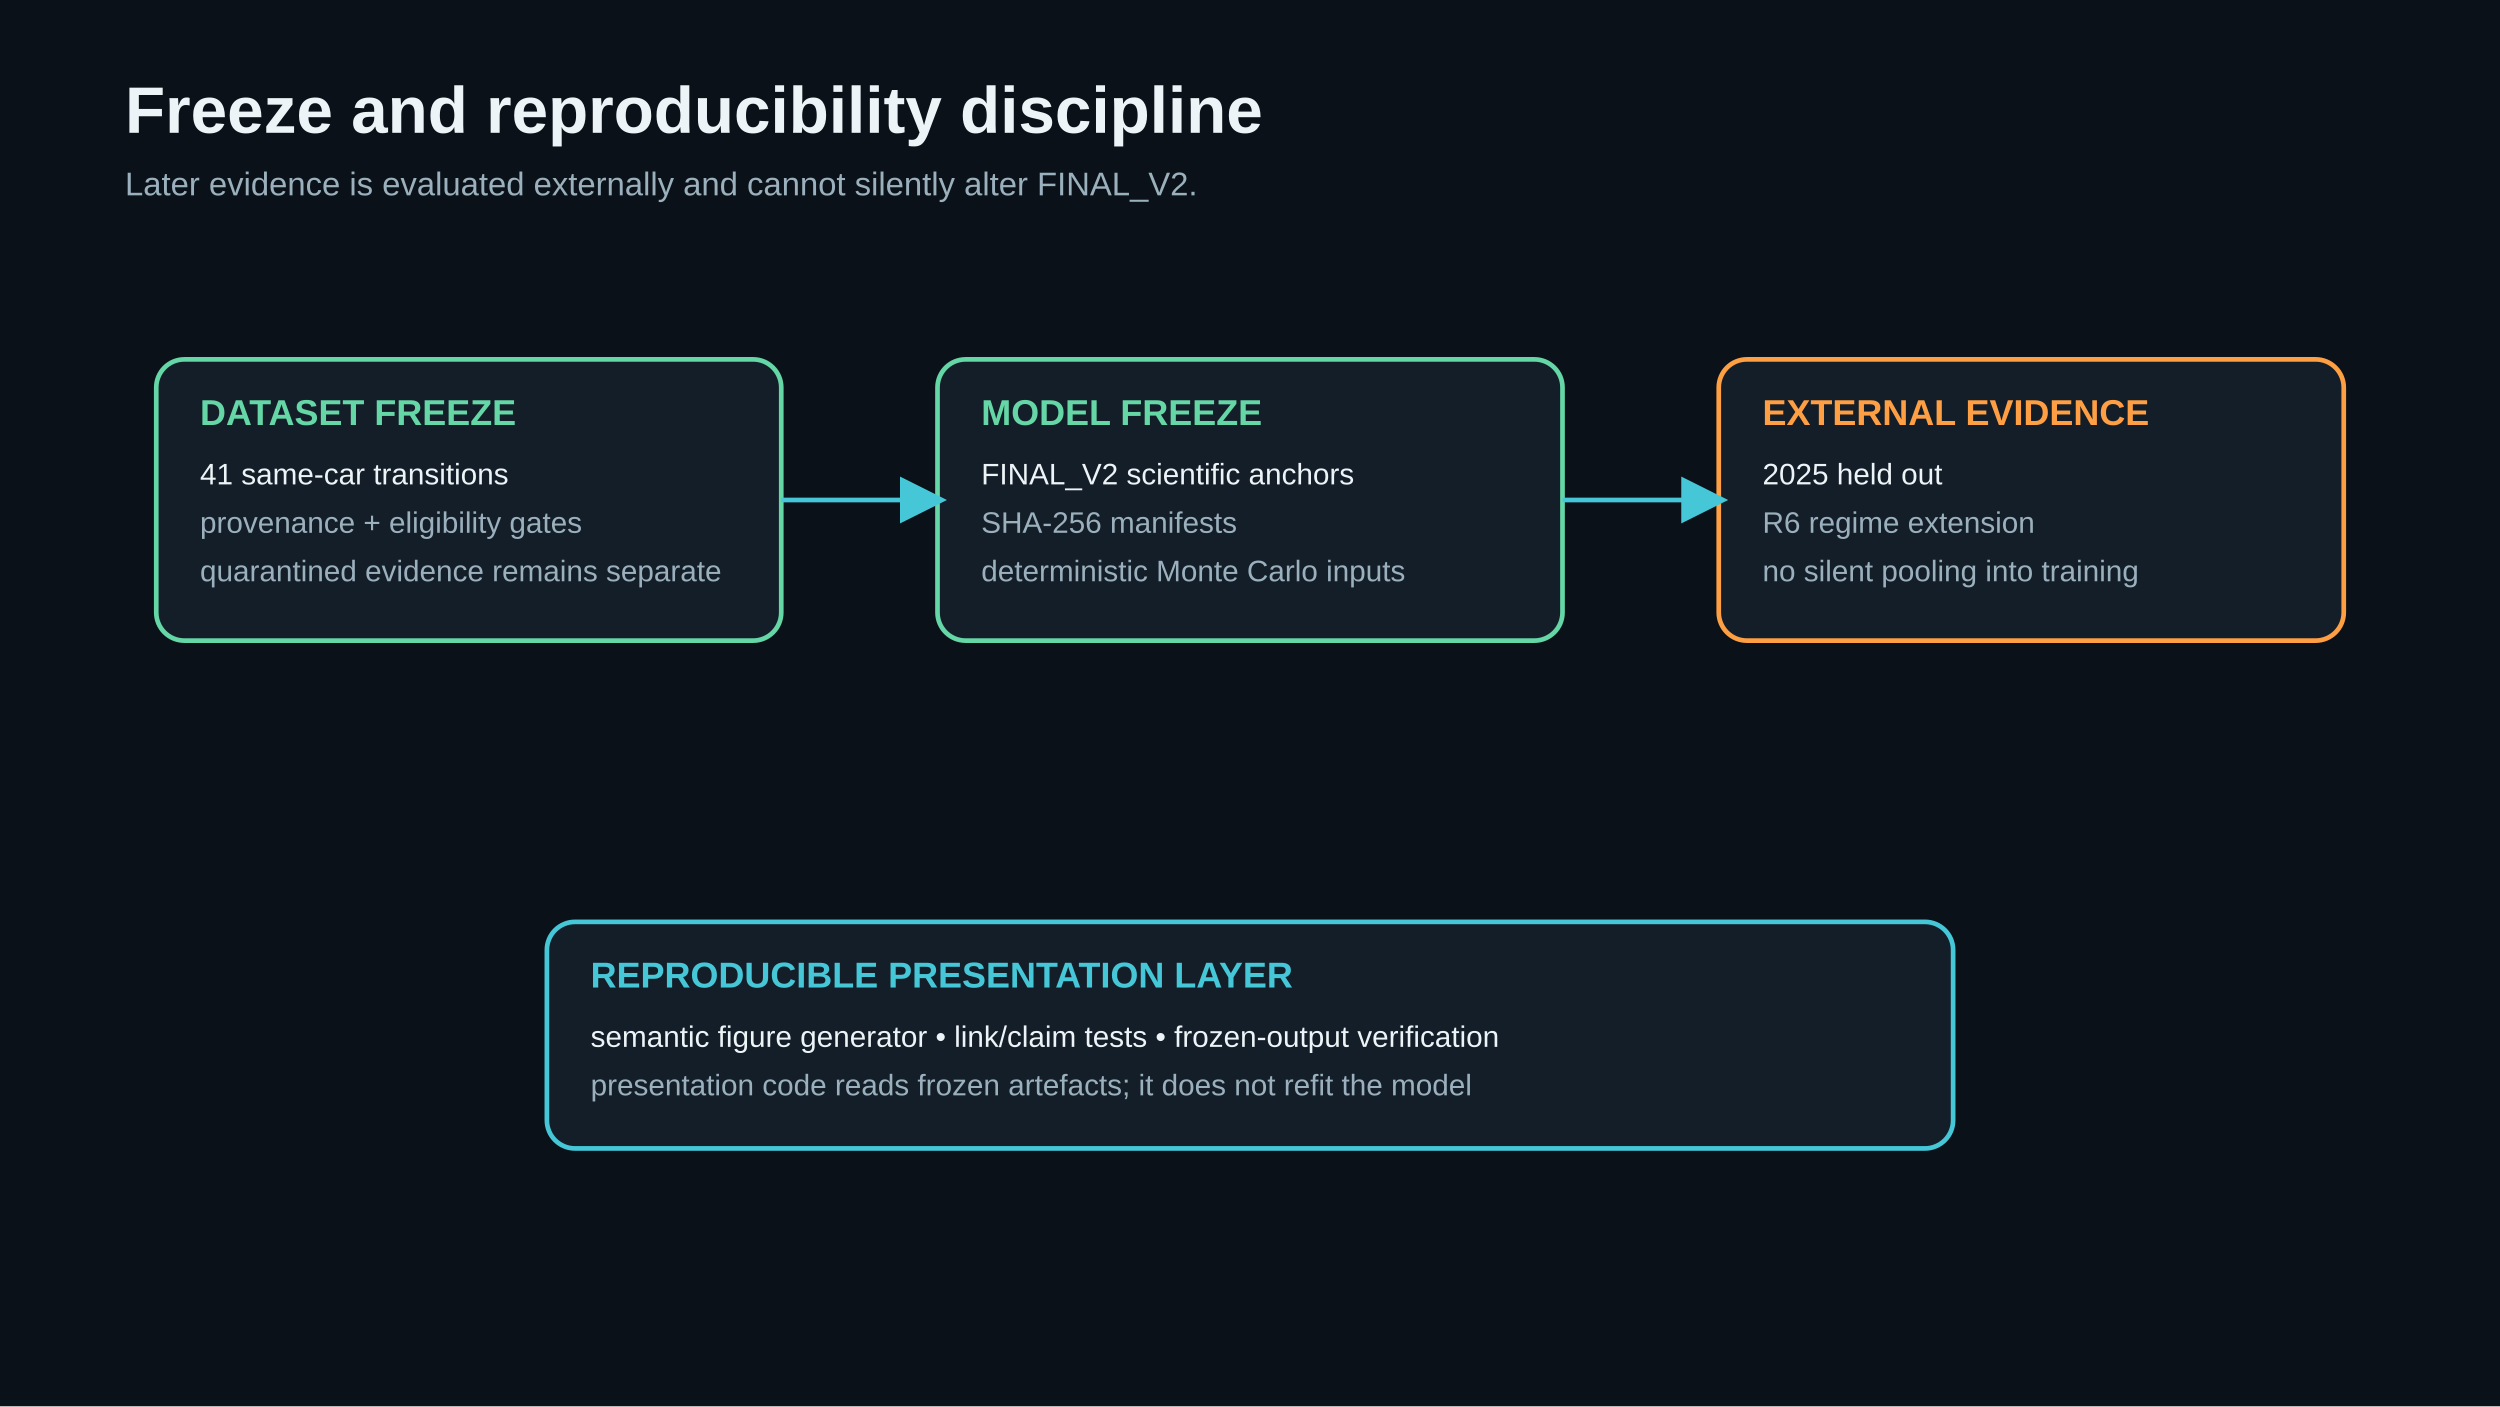
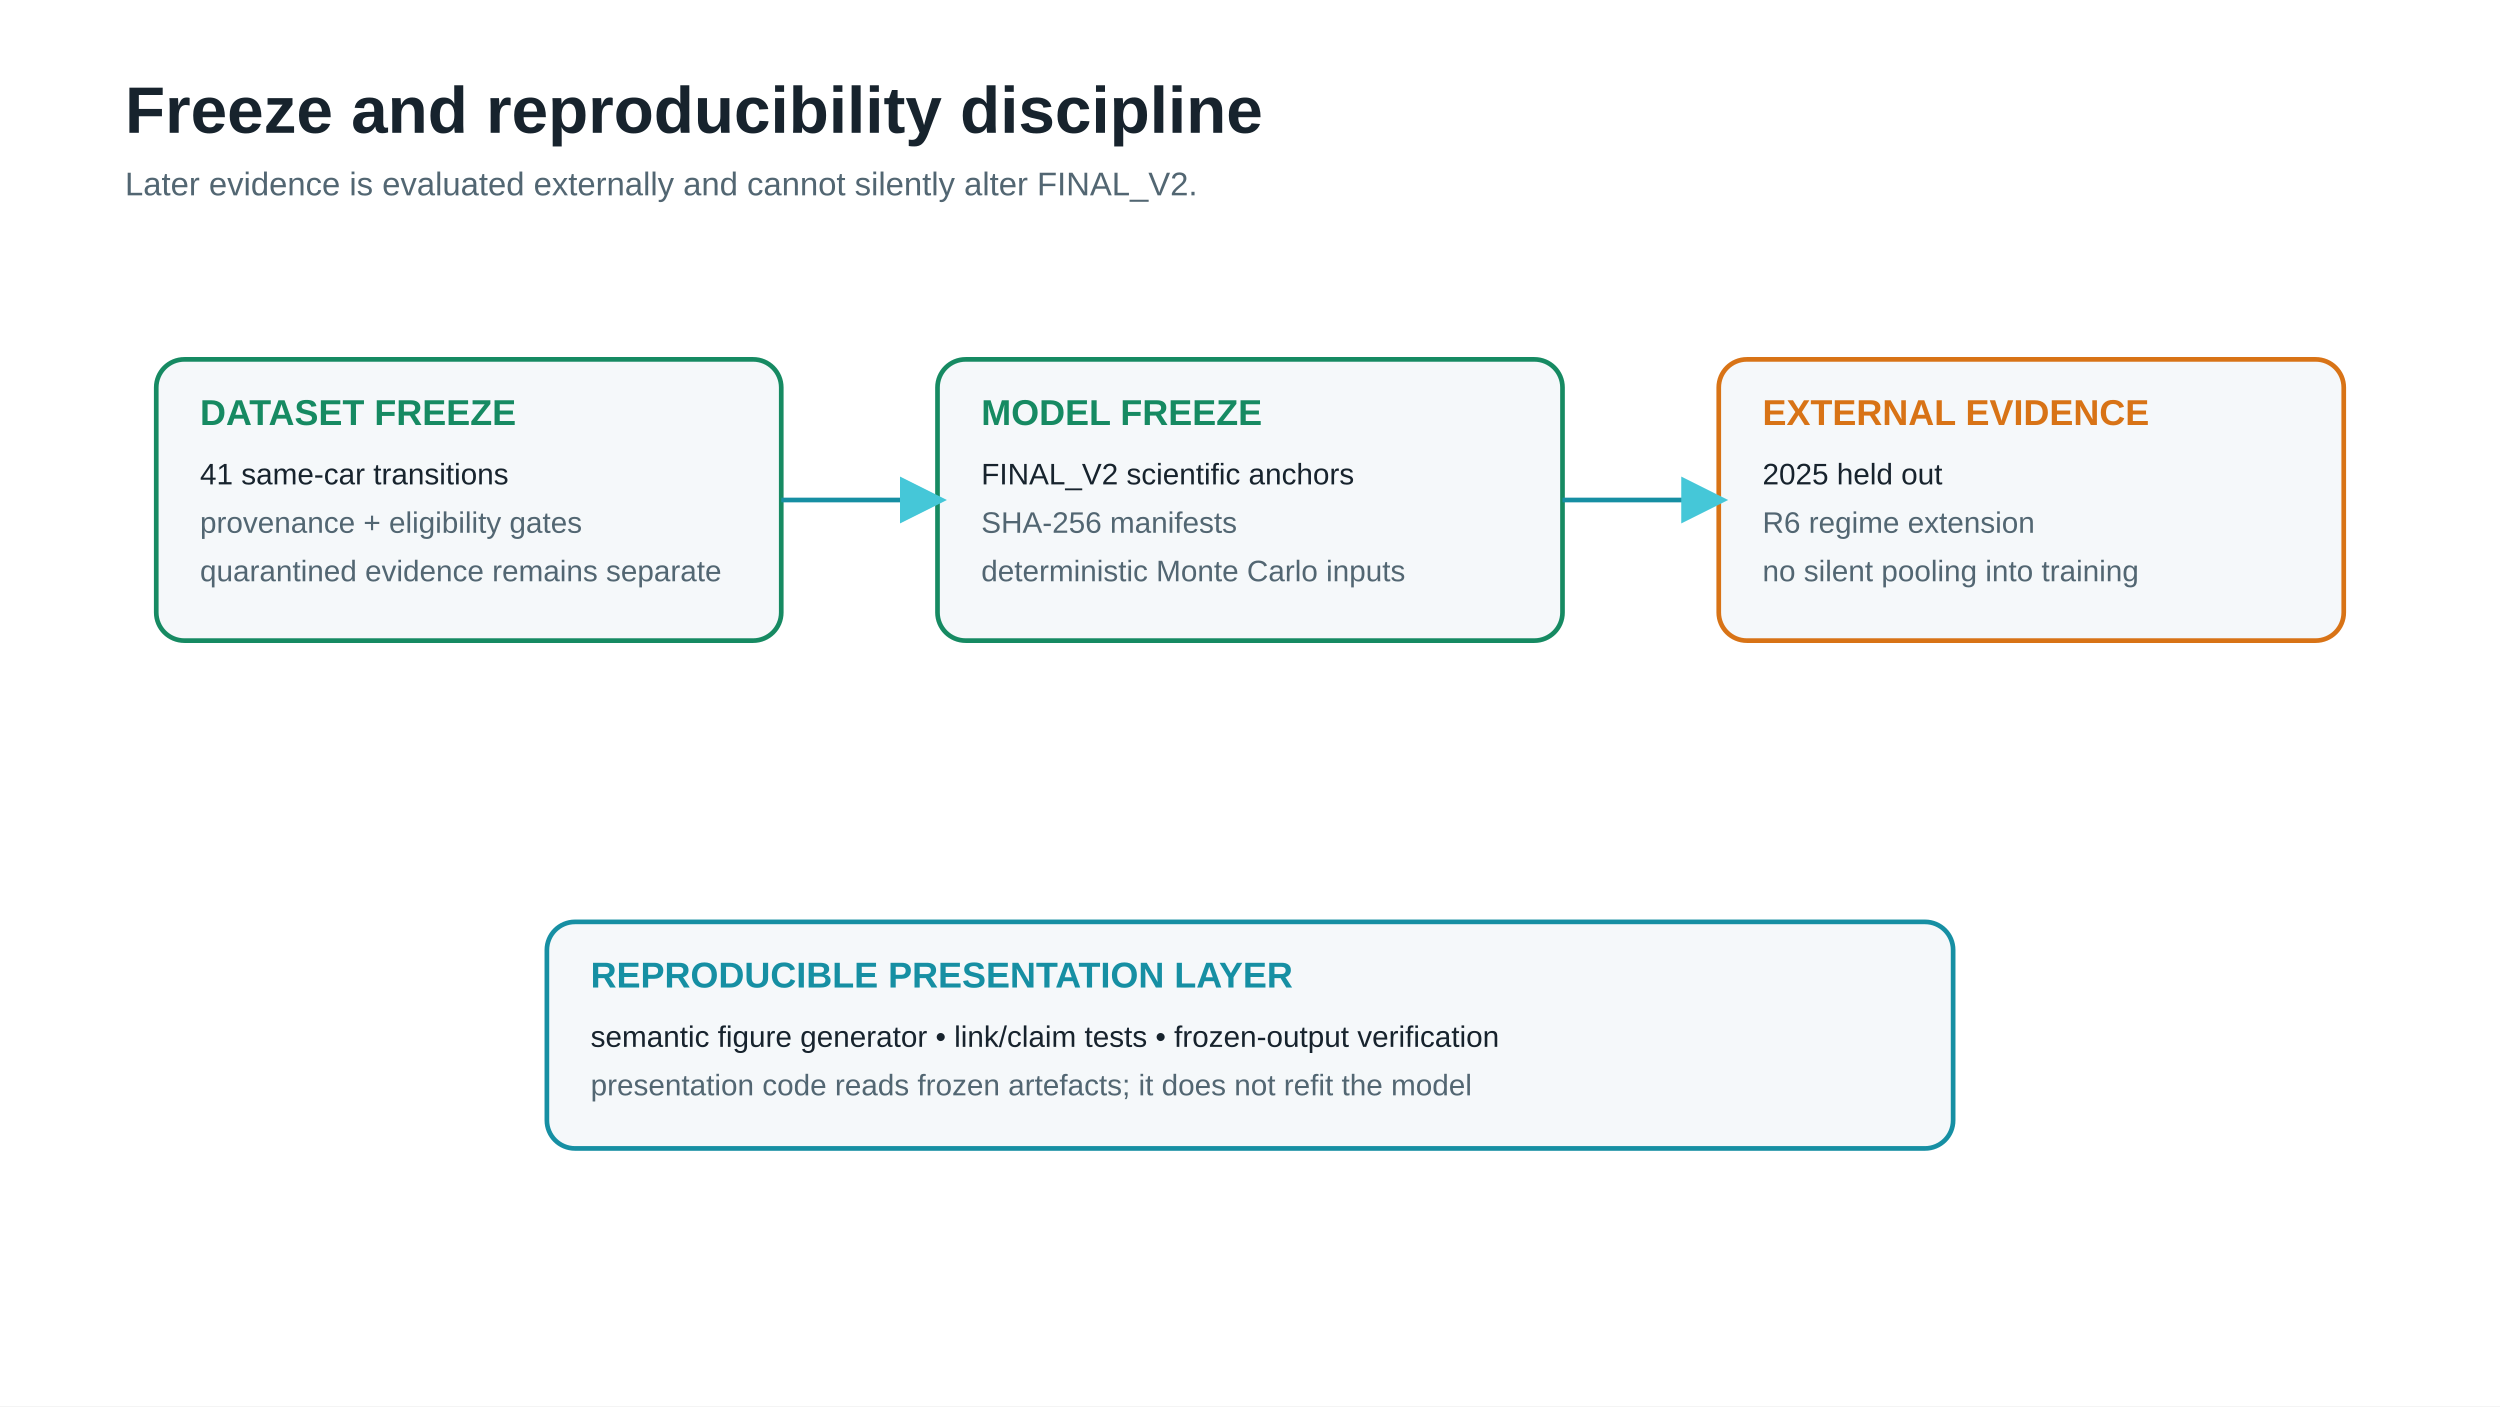
<svg xmlns="http://www.w3.org/2000/svg" width="1600" height="900" viewBox="0 0 1600 900">
  <defs>
    <marker id="a" markerWidth="10" markerHeight="10" refX="8" refY="5" orient="auto">
      <path d="M0,0 L10,5 L0,10 z" fill="#45c7d8" />
    </marker>
  </defs>
-   <rect width="1600" height="900" fill="#0b1118" />
-   <text x="80" y="85" fill="#edf4f7" font-family="Arial" font-size="42" font-weight="700">Freeze and reproducibility discipline</text>
-   <text x="80" y="125" fill="#9bb0bd" font-family="Arial" font-size="21">Later evidence is evaluated externally and cannot silently alter FINAL_V2.</text>
-   <rect x="100" y="230" width="400" height="180" rx="18" fill="#141e29" stroke="#65d6a6" stroke-width="3" />
-   <text x="128" y="272" fill="#65d6a6" font-family="Arial" font-size="23" font-weight="700">DATASET FREEZE</text>
-   <text x="128" y="310" fill="#edf4f7" font-family="Arial" font-size="19">41 same-car transitions</text>
-   <text x="128" y="341" fill="#9bb0bd" font-family="Arial" font-size="19">provenance + eligibility gates</text>
-   <text x="128" y="372" fill="#9bb0bd" font-family="Arial" font-size="19">quarantined evidence remains separate</text>
-   <rect x="600" y="230" width="400" height="180" rx="18" fill="#141e29" stroke="#65d6a6" stroke-width="3" />
-   <text x="628" y="272" fill="#65d6a6" font-family="Arial" font-size="23" font-weight="700">MODEL FREEZE</text>
-   <text x="628" y="310" fill="#edf4f7" font-family="Arial" font-size="19">FINAL_V2 scientific anchors</text>
-   <text x="628" y="341" fill="#9bb0bd" font-family="Arial" font-size="19">SHA-256 manifests</text>
-   <text x="628" y="372" fill="#9bb0bd" font-family="Arial" font-size="19">deterministic Monte Carlo inputs</text>
-   <rect x="1100" y="230" width="400" height="180" rx="18" fill="#141e29" stroke="#ff9f43" stroke-width="3" />
-   <text x="1128" y="272" fill="#ff9f43" font-family="Arial" font-size="23" font-weight="700">EXTERNAL EVIDENCE</text>
-   <text x="1128" y="310" fill="#edf4f7" font-family="Arial" font-size="19">2025 held out</text>
-   <text x="1128" y="341" fill="#9bb0bd" font-family="Arial" font-size="19">R6 regime extension</text>
-   <text x="1128" y="372" fill="#9bb0bd" font-family="Arial" font-size="19">no silent pooling into training</text>
-   <path d="M500 320 L600 320" stroke="#45c7d8" stroke-width="3" fill="none" marker-end="url(#a)" />
-   <path d="M1000 320 L1100 320" stroke="#45c7d8" stroke-width="3" fill="none" marker-end="url(#a)" />
-   <rect x="350" y="590" width="900" height="145" rx="18" fill="#141e29" stroke="#45c7d8" stroke-width="3" />
-   <text x="378" y="632" fill="#45c7d8" font-family="Arial" font-size="23" font-weight="700">REPRODUCIBLE PRESENTATION LAYER</text>
-   <text x="378" y="670" fill="#edf4f7" font-family="Arial" font-size="19">semantic figure generator • link/claim tests • frozen-output verification</text>
-   <text x="378" y="701" fill="#9bb0bd" font-family="Arial" font-size="19">presentation code reads frozen artefacts; it does not refit the model</text>
+   <rect width="1600" height="900" fill="#ffffff" />
+   <text x="80" y="85" fill="#17232d" font-family="Arial" font-size="42" font-weight="700">Freeze and reproducibility discipline</text>
+   <text x="80" y="125" fill="#526672" font-family="Arial" font-size="21">Later evidence is evaluated externally and cannot silently alter FINAL_V2.</text>
+   <rect x="100" y="230" width="400" height="180" rx="18" fill="#f5f8fa" stroke="#168a62" stroke-width="3" />
+   <text x="128" y="272" fill="#168a62" font-family="Arial" font-size="23" font-weight="700">DATASET FREEZE</text>
+   <text x="128" y="310" fill="#17232d" font-family="Arial" font-size="19">41 same-car transitions</text>
+   <text x="128" y="341" fill="#526672" font-family="Arial" font-size="19">provenance + eligibility gates</text>
+   <text x="128" y="372" fill="#526672" font-family="Arial" font-size="19">quarantined evidence remains separate</text>
+   <rect x="600" y="230" width="400" height="180" rx="18" fill="#f5f8fa" stroke="#168a62" stroke-width="3" />
+   <text x="628" y="272" fill="#168a62" font-family="Arial" font-size="23" font-weight="700">MODEL FREEZE</text>
+   <text x="628" y="310" fill="#17232d" font-family="Arial" font-size="19">FINAL_V2 scientific anchors</text>
+   <text x="628" y="341" fill="#526672" font-family="Arial" font-size="19">SHA-256 manifests</text>
+   <text x="628" y="372" fill="#526672" font-family="Arial" font-size="19">deterministic Monte Carlo inputs</text>
+   <rect x="1100" y="230" width="400" height="180" rx="18" fill="#f5f8fa" stroke="#d87316" stroke-width="3" />
+   <text x="1128" y="272" fill="#d87316" font-family="Arial" font-size="23" font-weight="700">EXTERNAL EVIDENCE</text>
+   <text x="1128" y="310" fill="#17232d" font-family="Arial" font-size="19">2025 held out</text>
+   <text x="1128" y="341" fill="#526672" font-family="Arial" font-size="19">R6 regime extension</text>
+   <text x="1128" y="372" fill="#526672" font-family="Arial" font-size="19">no silent pooling into training</text>
+   <path d="M500 320 L600 320" stroke="#168fa3" stroke-width="3" fill="none" marker-end="url(#a)" />
+   <path d="M1000 320 L1100 320" stroke="#168fa3" stroke-width="3" fill="none" marker-end="url(#a)" />
+   <rect x="350" y="590" width="900" height="145" rx="18" fill="#f5f8fa" stroke="#168fa3" stroke-width="3" />
+   <text x="378" y="632" fill="#168fa3" font-family="Arial" font-size="23" font-weight="700">REPRODUCIBLE PRESENTATION LAYER</text>
+   <text x="378" y="670" fill="#17232d" font-family="Arial" font-size="19">semantic figure generator • link/claim tests • frozen-output verification</text>
+   <text x="378" y="701" fill="#526672" font-family="Arial" font-size="19">presentation code reads frozen artefacts; it does not refit the model</text>
</svg>
